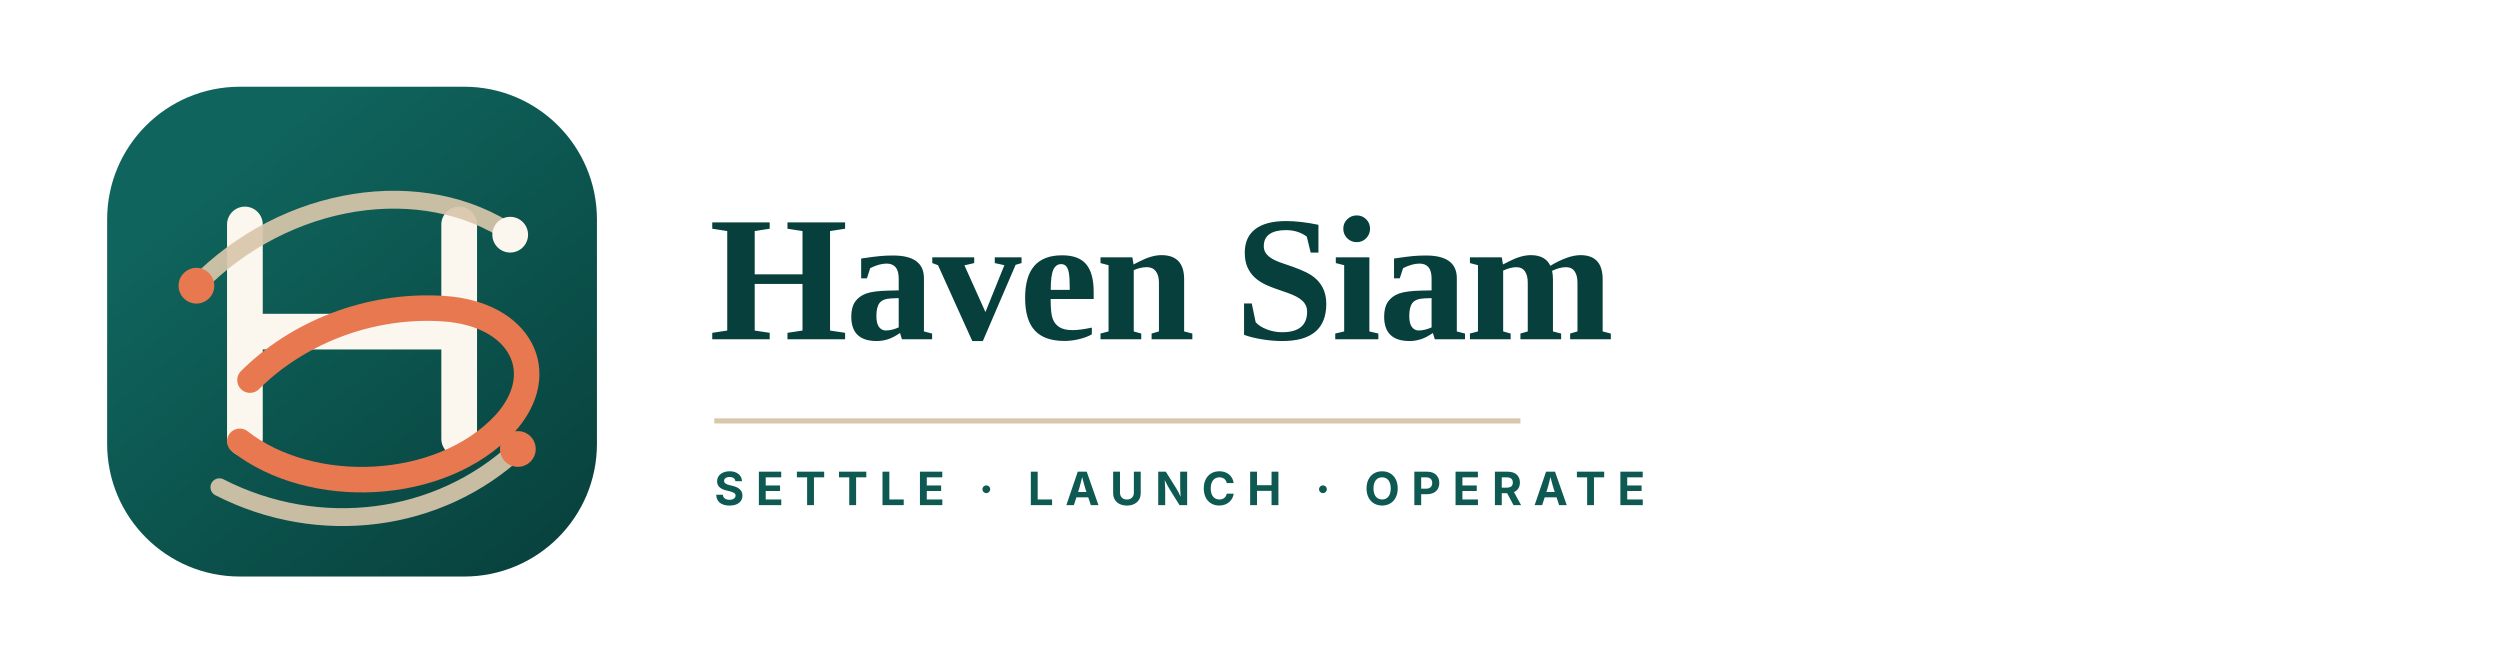
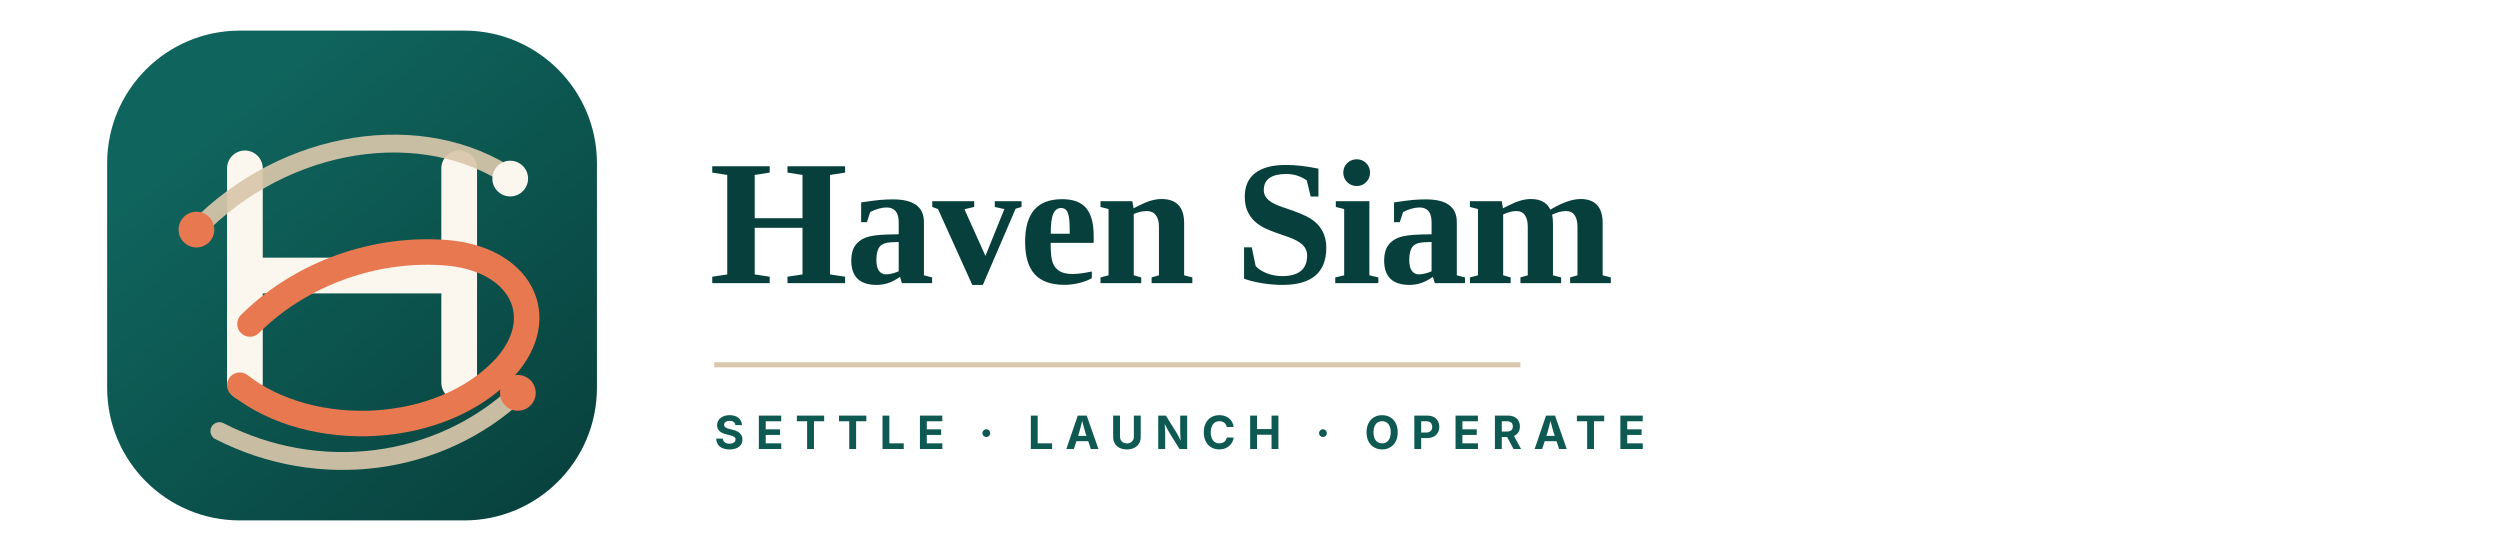
- <svg xmlns="http://www.w3.org/2000/svg" width="980" height="260" viewBox="0 0 980 260" role="img" aria-label="Haven Siam logo">
+ <svg xmlns="http://www.w3.org/2000/svg" width="980" height="216" viewBox="0 22 980 216" role="img" aria-label="Haven Siam logo">
  <defs>
    <linearGradient id="markGrad" x1="44" y1="30" x2="202" y2="218" gradientUnits="userSpaceOnUse">
      <stop offset="0" stop-color="#0F655D" />
      <stop offset="1" stop-color="#073A37" />
    </linearGradient>
    <filter id="softShadow" x="-25%" y="-25%" width="150%" height="150%">
      <feDropShadow dx="0" dy="10" stdDeviation="12" flood-color="#063F3B" flood-opacity="0.14" />
    </filter>
  </defs>
-   <rect width="980" height="260" fill="none" />
+   <rect y="22" width="980" height="216" fill="none" />
  <g transform="translate(42 34)">
    <g>
      <rect x="0" y="0" width="192" height="192" rx="52" fill="url(#markGrad)" />
      <path d="M54 54v84" fill="none" stroke="#FBF7EF" stroke-width="14" stroke-linecap="round" />
      <path d="M138 54v84" fill="none" stroke="#FBF7EF" stroke-width="14" stroke-linecap="round" />
      <path d="M58 96h76" fill="none" stroke="#FBF7EF" stroke-width="14" stroke-linecap="round" />
      <path d="M52 139c28 22 79 20 104-7 18-20 6-43-24-45-30-2-58 10-76 28" fill="none" stroke="#E8784F" stroke-width="10" stroke-linecap="round" />
      <path d="M35 78c35-36 89-44 124-20" fill="none" stroke="#D8C7AA" stroke-width="7" stroke-linecap="round" opacity="0.92" />
      <path d="M44 157c39 20 86 14 117-15" fill="none" stroke="#D8C7AA" stroke-width="7" stroke-linecap="round" opacity="0.92" />
      <circle cx="35" cy="78" r="7" fill="#E8784F" />
      <circle cx="158" cy="58" r="7" fill="#FBF7EF" />
      <circle cx="161" cy="142" r="7" fill="#E8784F" />
    </g>
  </g>
  <g transform="translate(278 72)">
    <text x="0" y="61" font-family="Georgia, 'Times New Roman', serif" font-size="70" font-weight="700" fill="#063F3B" letter-spacing="-1">Haven Siam</text>
    <path d="M2 93h316" stroke="#D8C7AA" stroke-width="2" />
    <text x="2" y="126" font-family="Inter, Avenir, Helvetica, Arial, sans-serif" font-size="18" font-weight="700" fill="#0E5A53" letter-spacing="4.5">SETTLE · LAUNCH · OPERATE</text>
  </g>
</svg>
